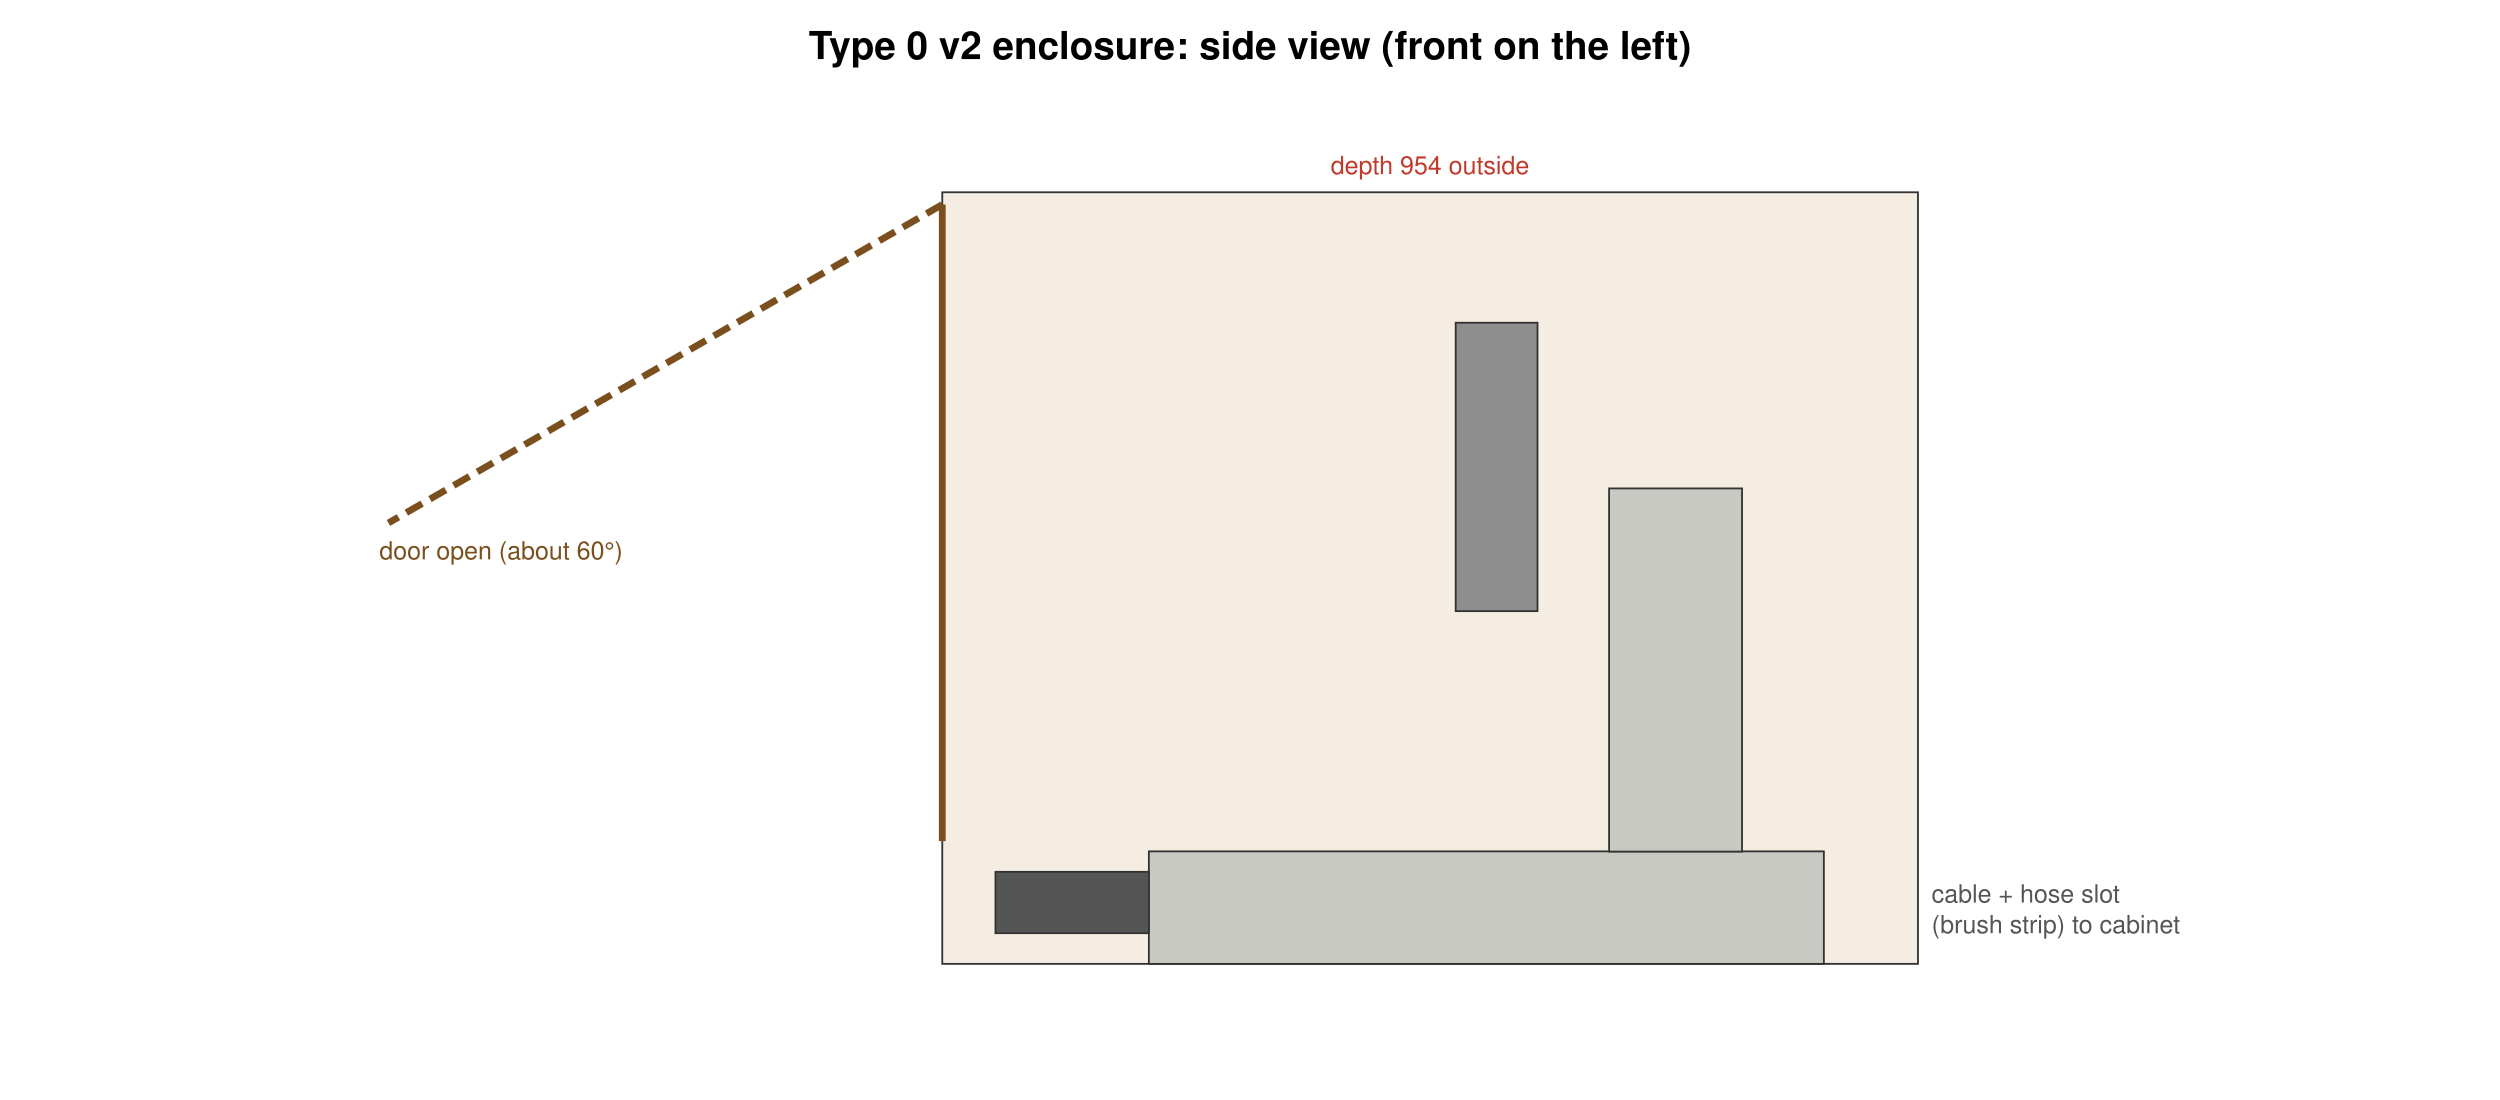
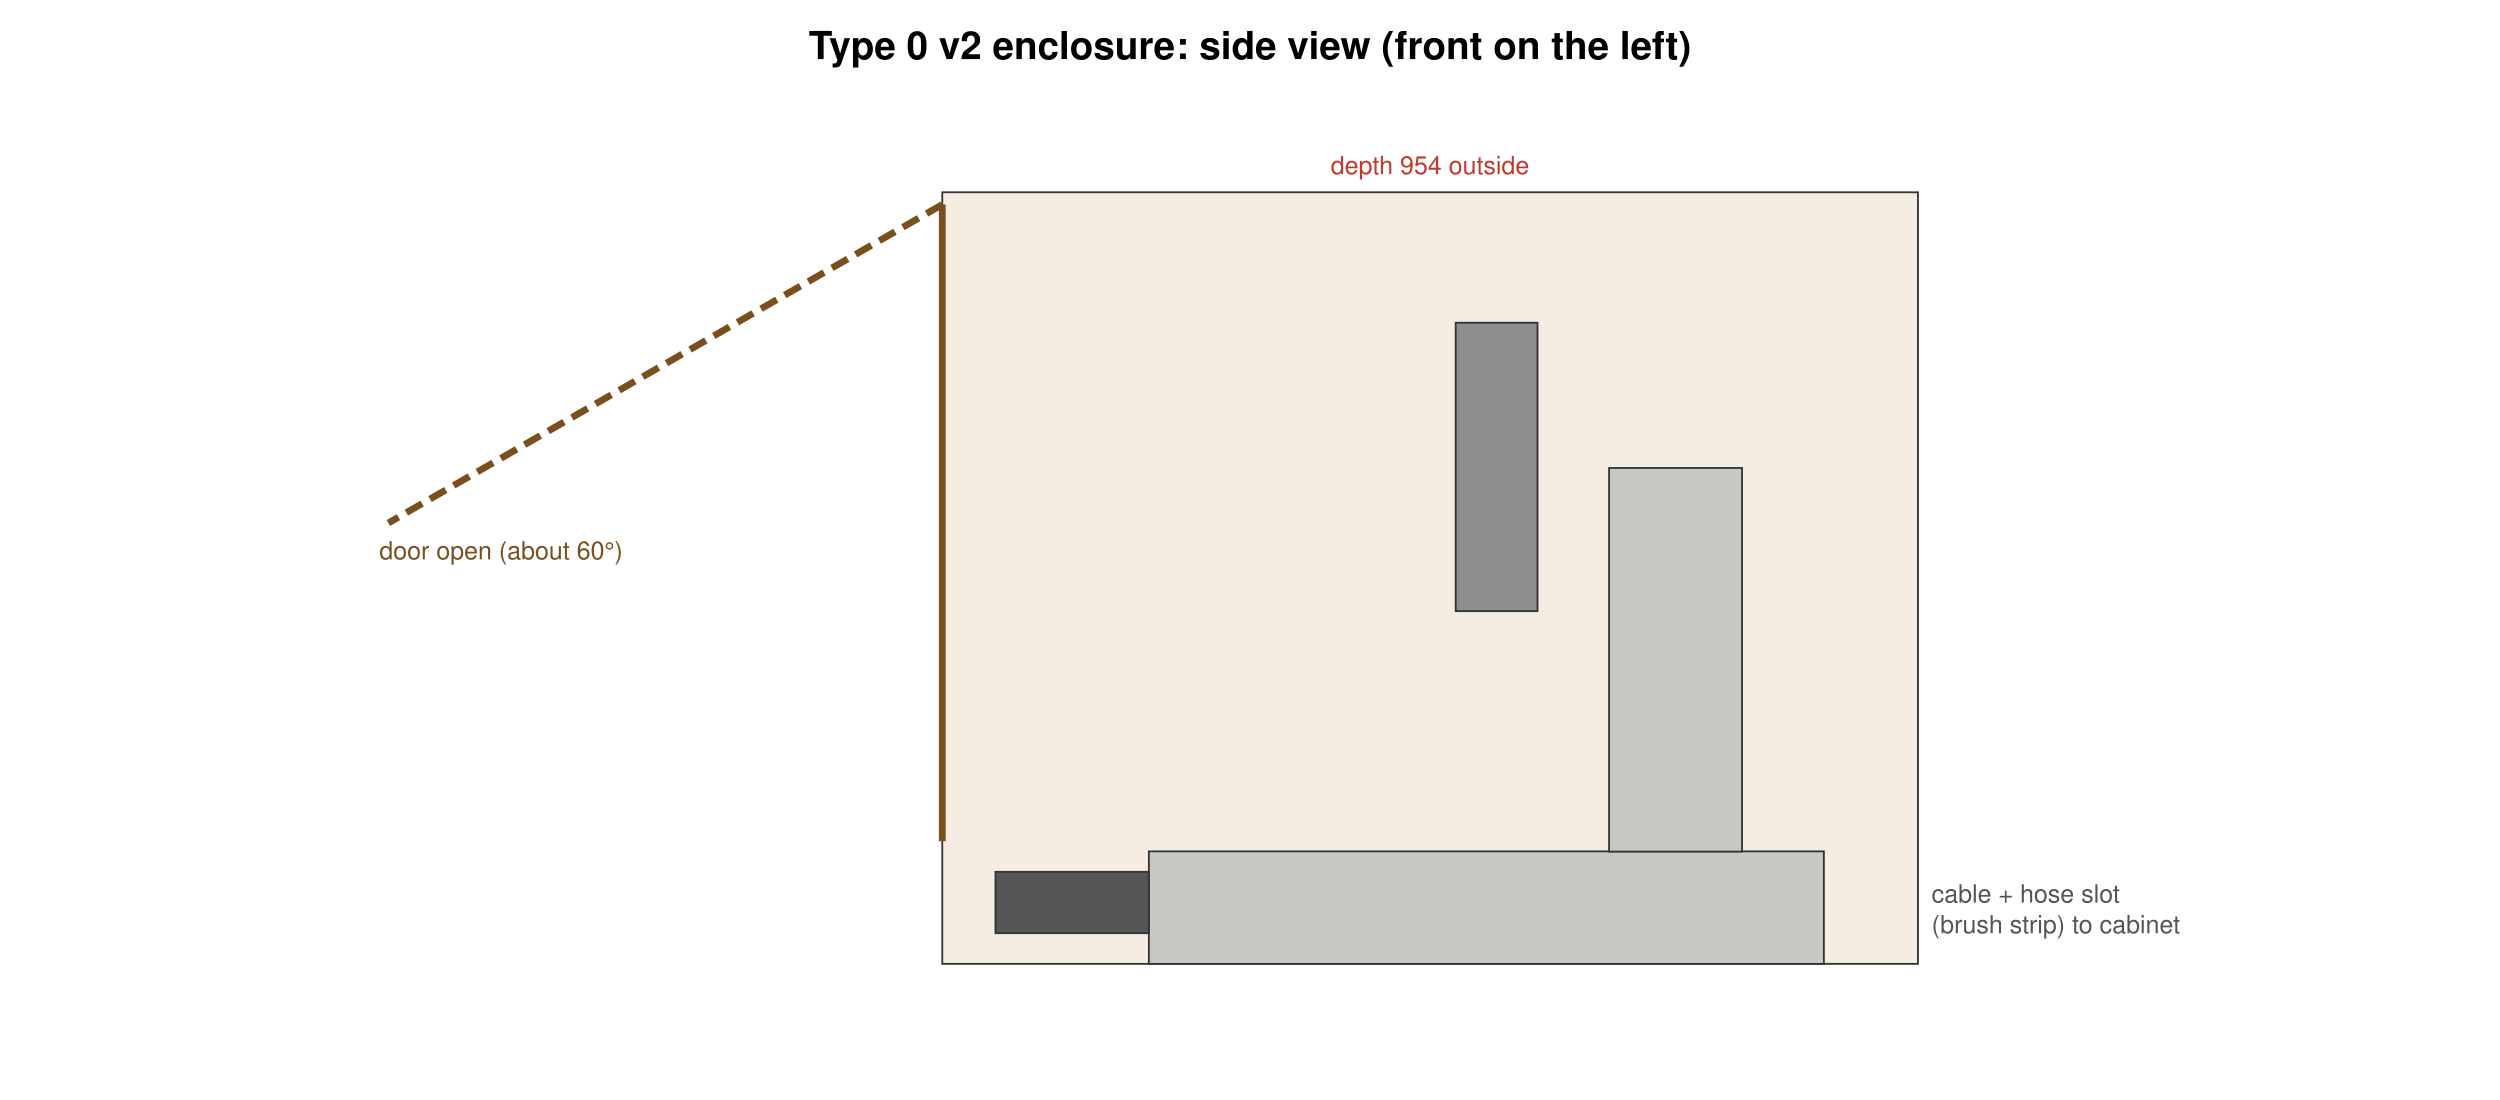
<svg xmlns="http://www.w3.org/2000/svg" viewBox="0 0 1100 484" font-family="Helvetica, Arial, sans-serif">
  <rect width="1100" height="484" fill="#fff" />
  <text x="550.0" y="26" text-anchor="middle" font-size="17" font-weight="bold">Type 0 v2 enclosure: side view (front on the left)</text>
  <rect x="414.6" y="84.6" width="429.3" height="339.5" fill="#d9b98a" fill-opacity="0.25" stroke="#333" stroke-width="0.8" />
  <rect x="505.5" y="374.6" width="297.0" height="49.5" fill="#c9c9c4" fill-opacity="1.0" stroke="#333" stroke-width="0.8" />
-   <rect x="708.0" y="214.9" width="58.5" height="159.8" fill="#c9c9c4" fill-opacity="1.0" stroke="#333" stroke-width="0.8" />
+   <rect x="708.0" y="205.9" width="58.5" height="168.8" fill="#c9c9c4" fill-opacity="1.0" stroke="#333" stroke-width="0.8" />
  <rect x="438.0" y="383.6" width="67.5" height="27.0" fill="#555" fill-opacity="1.0" stroke="#333" stroke-width="0.8" />
  <rect x="640.5" y="142.0" width="36.0" height="126.9" fill="#8e8e8e" fill-opacity="1.0" stroke="#333" stroke-width="0.8" />
  <line x1="414.6" y1="90.0" x2="170.9" y2="230.1" stroke="#7a4f1d" stroke-width="3" stroke-dasharray="8 4" />
  <line x1="414.6" y1="90.0" x2="414.6" y2="370.1" stroke="#7a4f1d" stroke-width="3" />
  <text x="166.9" y="246.1" text-anchor="start" font-size="11" fill="#7a4f1d">door open (about 60°)</text>
  <text x="629.2" y="76.6" text-anchor="middle" font-size="11" fill="#c0392b">depth 954 outside</text>
  <text x="849.9" y="397.1" text-anchor="start" font-size="11" fill="#555">cable + hose slot</text>
  <text x="849.9" y="410.6" text-anchor="start" font-size="11" fill="#555">(brush strip) to cabinet</text>
</svg>
